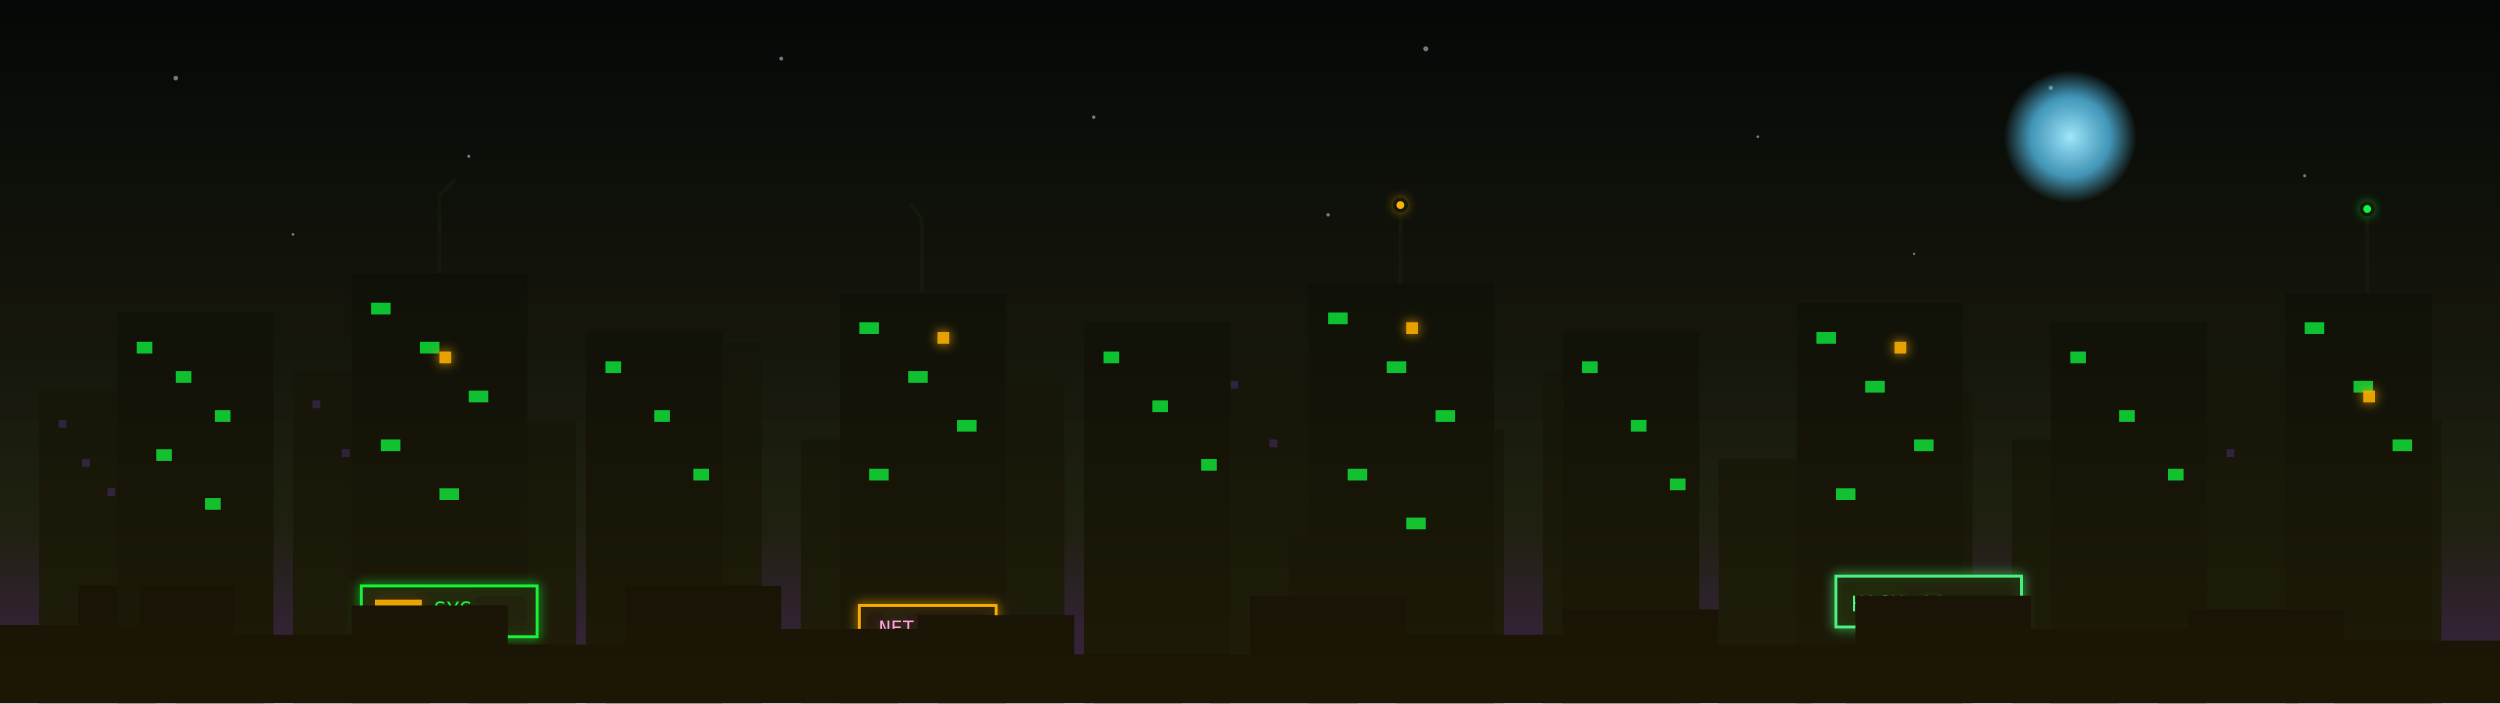
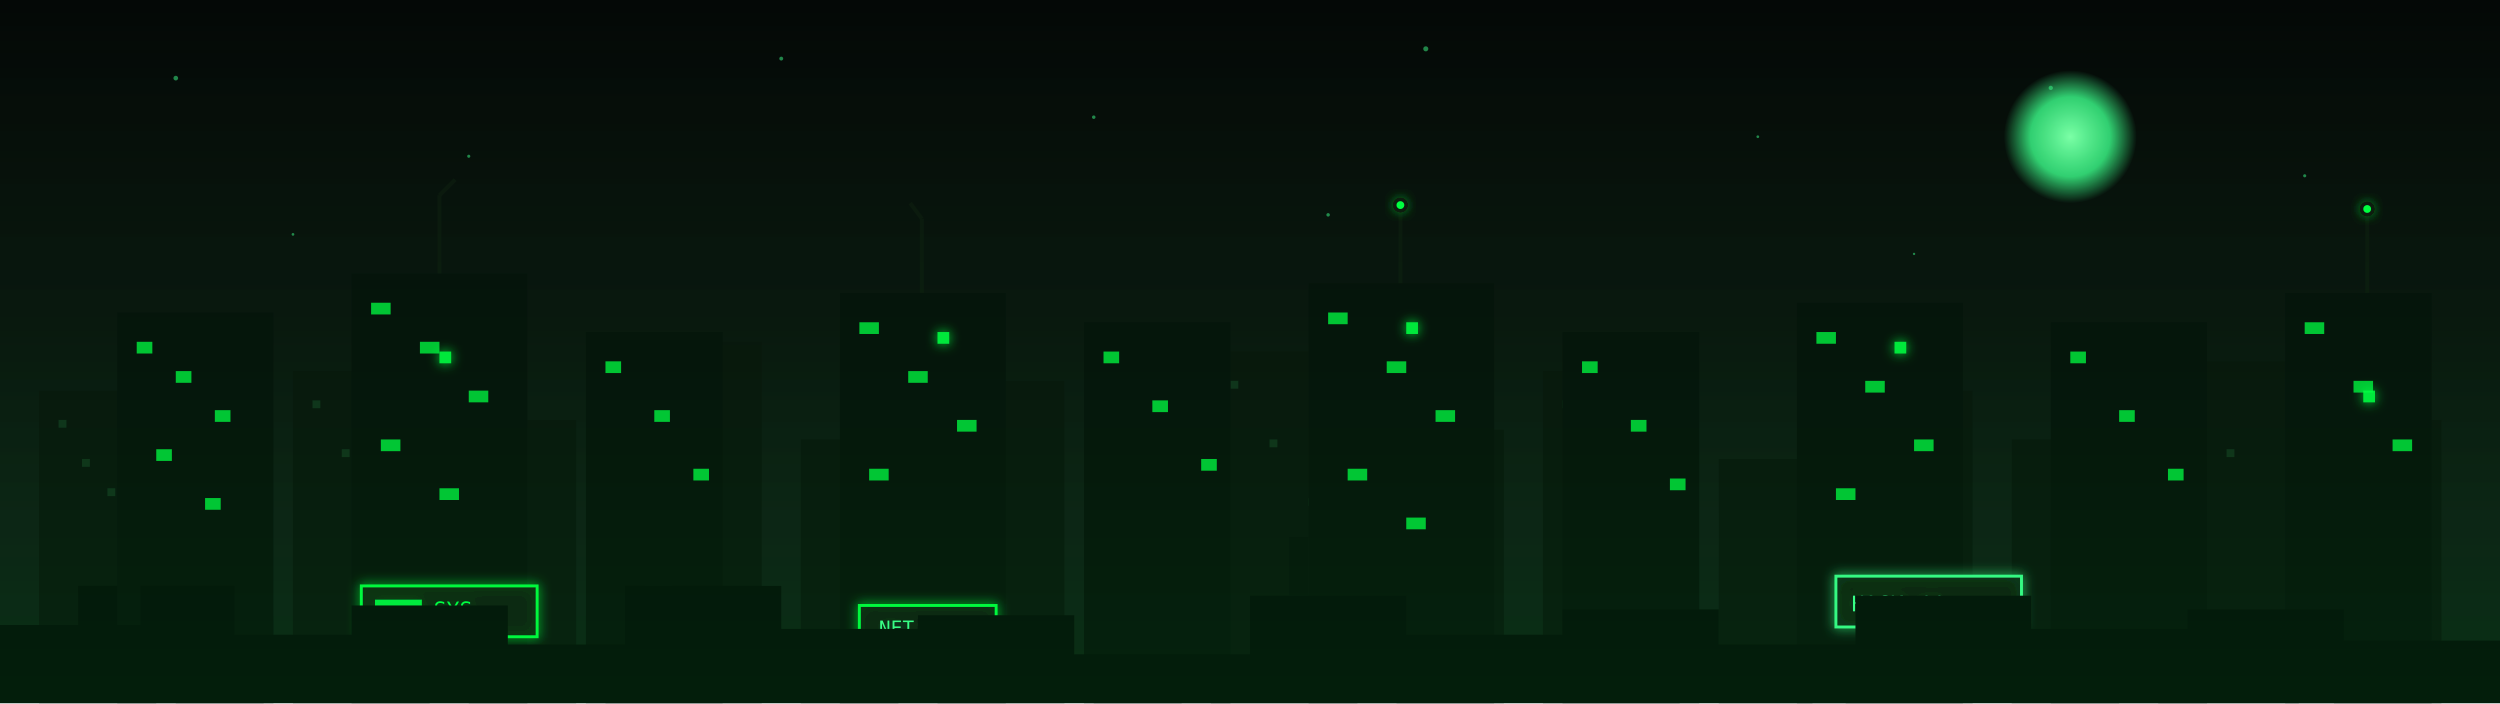
<svg xmlns="http://www.w3.org/2000/svg" width="1280" height="360" viewBox="0 0 1280 360">
  <defs>
    <linearGradient id="sky" x1="0" y1="0" x2="0" y2="1">
      <stop offset="0%" stop-color="#040806" />
      <stop offset="45%" stop-color="#090e0c" />
      <stop offset="75%" stop-color="#0d1511" />
-       <stop offset="100%" stop-color="#2a1555" />
+       <stop offset="100%" stop-color="#0a1a10" />
    </linearGradient>
    <linearGradient id="haze" x1="0" y1="0" x2="0" y2="1">
-       <stop offset="0%" stop-color="#ffb000" stop-opacity="0" />
-       <stop offset="100%" stop-color="#ffb000" stop-opacity="0.10" />
+       <stop offset="0%" stop-color="#00ff41" stop-opacity="0" />
+       <stop offset="100%" stop-color="#00ff41" stop-opacity="0.10" />
    </linearGradient>
    <radialGradient id="moon" cx="0.5" cy="0.5" r="0.5">
-       <stop offset="0%" stop-color="#9fe8ff" />
-       <stop offset="60%" stop-color="#4db8e8" stop-opacity="0.8" />
-       <stop offset="100%" stop-color="#4db8e8" stop-opacity="0" />
+       <stop offset="0%" stop-color="#7dffa8" />
+       <stop offset="60%" stop-color="#3dff8c" stop-opacity="0.8" />
+       <stop offset="100%" stop-color="#3dff8c" stop-opacity="0" />
    </radialGradient>
    <filter id="glow" x="-80%" y="-80%" width="260%" height="260%">
      <feGaussianBlur stdDeviation="3" result="b" />
      <feMerge>
        <feMergeNode in="b" />
        <feMergeNode in="SourceGraphic" />
      </feMerge>
    </filter>
  </defs>
  <rect width="1280" height="360" fill="url(#sky)" />
-   <g fill="#cfeaff" opacity="0.5">
+   <g fill="#3dff8c" opacity="0.5">
    <circle cx="90" cy="40" r="1.2" />
    <circle cx="240" cy="80" r="0.8" />
    <circle cx="400" cy="30" r="1" />
    <circle cx="560" cy="60" r="0.9" />
    <circle cx="730" cy="25" r="1.3" />
    <circle cx="900" cy="70" r="0.7" />
    <circle cx="1050" cy="45" r="1.1" />
    <circle cx="1180" cy="90" r="0.8" />
    <circle cx="150" cy="120" r="0.7" />
    <circle cx="680" cy="110" r="0.9" />
    <circle cx="980" cy="130" r="0.6" />
  </g>
  <circle cx="1060" cy="70" r="34" fill="url(#moon)" />
  <g fill="#080d0a">
    <rect x="20" y="200" width="60" height="160" />
    <rect x="90" y="230" width="45" height="130" />
    <rect x="150" y="190" width="70" height="170" />
    <rect x="240" y="215" width="55" height="145" />
    <rect x="310" y="175" width="80" height="185" />
    <rect x="410" y="225" width="50" height="135" />
    <rect x="480" y="195" width="65" height="165" />
    <rect x="560" y="235" width="45" height="125" />
    <rect x="620" y="180" width="75" height="180" />
    <rect x="715" y="220" width="55" height="140" />
    <rect x="790" y="190" width="70" height="170" />
    <rect x="880" y="235" width="48" height="125" />
    <rect x="945" y="200" width="65" height="160" />
    <rect x="1030" y="225" width="55" height="135" />
    <rect x="1105" y="185" width="72" height="175" />
    <rect x="1195" y="215" width="55" height="145" />
  </g>
-   <g fill="#2a1b52" opacity="0.8">
+   <g fill="#12301c" opacity="0.8">
    <rect x="30" y="215" width="4" height="4" />
    <rect x="42" y="235" width="4" height="4" />
    <rect x="55" y="250" width="4" height="4" />
    <rect x="160" y="205" width="4" height="4" />
    <rect x="175" y="230" width="4" height="4" />
    <rect x="190" y="260" width="4" height="4" />
    <rect x="320" y="190" width="4" height="4" />
    <rect x="340" y="215" width="4" height="4" />
    <rect x="360" y="240" width="4" height="4" />
    <rect x="490" y="210" width="4" height="4" />
    <rect x="510" y="235" width="4" height="4" />
    <rect x="630" y="195" width="4" height="4" />
    <rect x="650" y="225" width="4" height="4" />
    <rect x="670" y="255" width="4" height="4" />
    <rect x="800" y="205" width="4" height="4" />
    <rect x="820" y="235" width="4" height="4" />
    <rect x="955" y="215" width="4" height="4" />
    <rect x="975" y="245" width="4" height="4" />
    <rect x="1115" y="200" width="4" height="4" />
    <rect x="1140" y="230" width="4" height="4" />
  </g>
  <g fill="#050a08">
    <rect x="60" y="160" width="80" height="200" />
    <rect x="180" y="140" width="90" height="220" />
    <rect x="300" y="170" width="70" height="190" />
    <rect x="430" y="150" width="85" height="210" />
    <rect x="555" y="165" width="75" height="195" />
    <rect x="670" y="145" width="95" height="215" />
    <rect x="800" y="170" width="70" height="190" />
    <rect x="920" y="155" width="85" height="205" />
    <rect x="1050" y="165" width="80" height="195" />
    <rect x="1170" y="150" width="75" height="210" />
  </g>
  <g fill="#00ff41" opacity="0.75">
    <rect x="70" y="175" width="8" height="6" />
    <rect x="90" y="190" width="8" height="6" />
    <rect x="110" y="210" width="8" height="6" />
    <rect x="80" y="230" width="8" height="6" />
    <rect x="105" y="255" width="8" height="6" />
    <rect x="190" y="155" width="10" height="6" />
    <rect x="215" y="175" width="10" height="6" />
    <rect x="240" y="200" width="10" height="6" />
    <rect x="195" y="225" width="10" height="6" />
    <rect x="225" y="250" width="10" height="6" />
    <rect x="310" y="185" width="8" height="6" />
    <rect x="335" y="210" width="8" height="6" />
    <rect x="355" y="240" width="8" height="6" />
    <rect x="440" y="165" width="10" height="6" />
    <rect x="465" y="190" width="10" height="6" />
    <rect x="490" y="215" width="10" height="6" />
    <rect x="445" y="240" width="10" height="6" />
    <rect x="565" y="180" width="8" height="6" />
    <rect x="590" y="205" width="8" height="6" />
    <rect x="615" y="235" width="8" height="6" />
    <rect x="680" y="160" width="10" height="6" />
    <rect x="710" y="185" width="10" height="6" />
    <rect x="735" y="210" width="10" height="6" />
    <rect x="690" y="240" width="10" height="6" />
    <rect x="720" y="265" width="10" height="6" />
    <rect x="810" y="185" width="8" height="6" />
    <rect x="835" y="215" width="8" height="6" />
    <rect x="855" y="245" width="8" height="6" />
    <rect x="930" y="170" width="10" height="6" />
    <rect x="955" y="195" width="10" height="6" />
    <rect x="980" y="225" width="10" height="6" />
    <rect x="940" y="250" width="10" height="6" />
    <rect x="1060" y="180" width="8" height="6" />
    <rect x="1085" y="210" width="8" height="6" />
    <rect x="1110" y="240" width="8" height="6" />
    <rect x="1180" y="165" width="10" height="6" />
    <rect x="1205" y="195" width="10" height="6" />
    <rect x="1225" y="225" width="10" height="6" />
  </g>
-   <g fill="#ffb000" opacity="0.9" filter="url(#glow)">
+   <g fill="#00ff41" opacity="0.9" filter="url(#glow)">
    <rect x="225" y="180" width="6" height="6" />
    <rect x="480" y="170" width="6" height="6" />
    <rect x="720" y="165" width="6" height="6" />
    <rect x="970" y="175" width="6" height="6" />
    <rect x="1210" y="200" width="6" height="6" />
  </g>
  <g stroke="#0b140c" stroke-width="2">
    <line x1="225" y1="140" x2="225" y2="100" />
    <line x1="225" y1="100" x2="233" y2="92" />
    <line x1="472" y1="150" x2="472" y2="112" />
    <line x1="472" y1="112" x2="466" y2="104" />
    <line x1="717" y1="145" x2="717" y2="108" />
-     <circle cx="717" cy="105" r="3" fill="#ffb000" filter="url(#glow)" />
+     <circle cx="717" cy="105" r="3" fill="#00ff41" filter="url(#glow)" />
    <line x1="1212" y1="150" x2="1212" y2="110" />
    <circle cx="1212" cy="107" r="3" fill="#00ff41" filter="url(#glow)" />
  </g>
  <g filter="url(#glow)">
    <rect x="185" y="300" width="90" height="26" fill="#0b1511" stroke="#00ff41" stroke-width="1.5" opacity="0.95" />
-     <rect x="192" y="307" width="24" height="12" fill="#ffb000" opacity="0.9" />
+     <rect x="192" y="307" width="24" height="12" fill="#00ff41" opacity="0.9" />
    <text x="222" y="316" font-family="monospace" font-size="11" fill="#00ff41">SYS</text>
-     <rect x="440" y="310" width="70" height="22" fill="#080d0a" stroke="#ffb000" stroke-width="1.5" opacity="0.95" />
-     <text x="450" y="325" font-family="monospace" font-size="10" fill="#ff9ff0">NET</text>
+     <rect x="440" y="310" width="70" height="22" fill="#080d0a" stroke="#00ff41" stroke-width="1.5" opacity="0.95" />
+     <text x="450" y="325" font-family="monospace" font-size="10" fill="#3dff8c">NET</text>
    <rect x="940" y="295" width="95" height="26" fill="#0b1511" stroke="#3dff8c" stroke-width="1.5" opacity="0.95" />
    <text x="948" y="313" font-family="monospace" font-size="11" fill="#3dff8c">HACK://</text>
  </g>
  <g fill="#030605">
    <path d="M0 360 L0 320 L40 320 L40 300 L120 300 L120 325 L180 325 L180 310 L260 310 L260 330 L320 330 L320 300 L400 300 L400 322 L470 322 L470 315 L550 315 L550 335 L640 335 L640 305 L720 305 L720 325 L800 325 L800 312 L880 312 L880 330 L950 330 L950 305 L1040 305 L1040 322 L1120 322 L1120 312 L1200 312 L1200 328 L1280 328 L1280 360 Z" />
    <rect x="60" y="280" width="12" height="40" fill="#050a08" />
    <rect x="330" y="270" width="14" height="30" fill="#050a08" />
    <rect x="660" y="275" width="10" height="30" fill="#050a08" />
    <rect x="1050" y="272" width="12" height="33" fill="#050a08" />
  </g>
  <rect width="1280" height="360" fill="url(#haze)" />
</svg>
